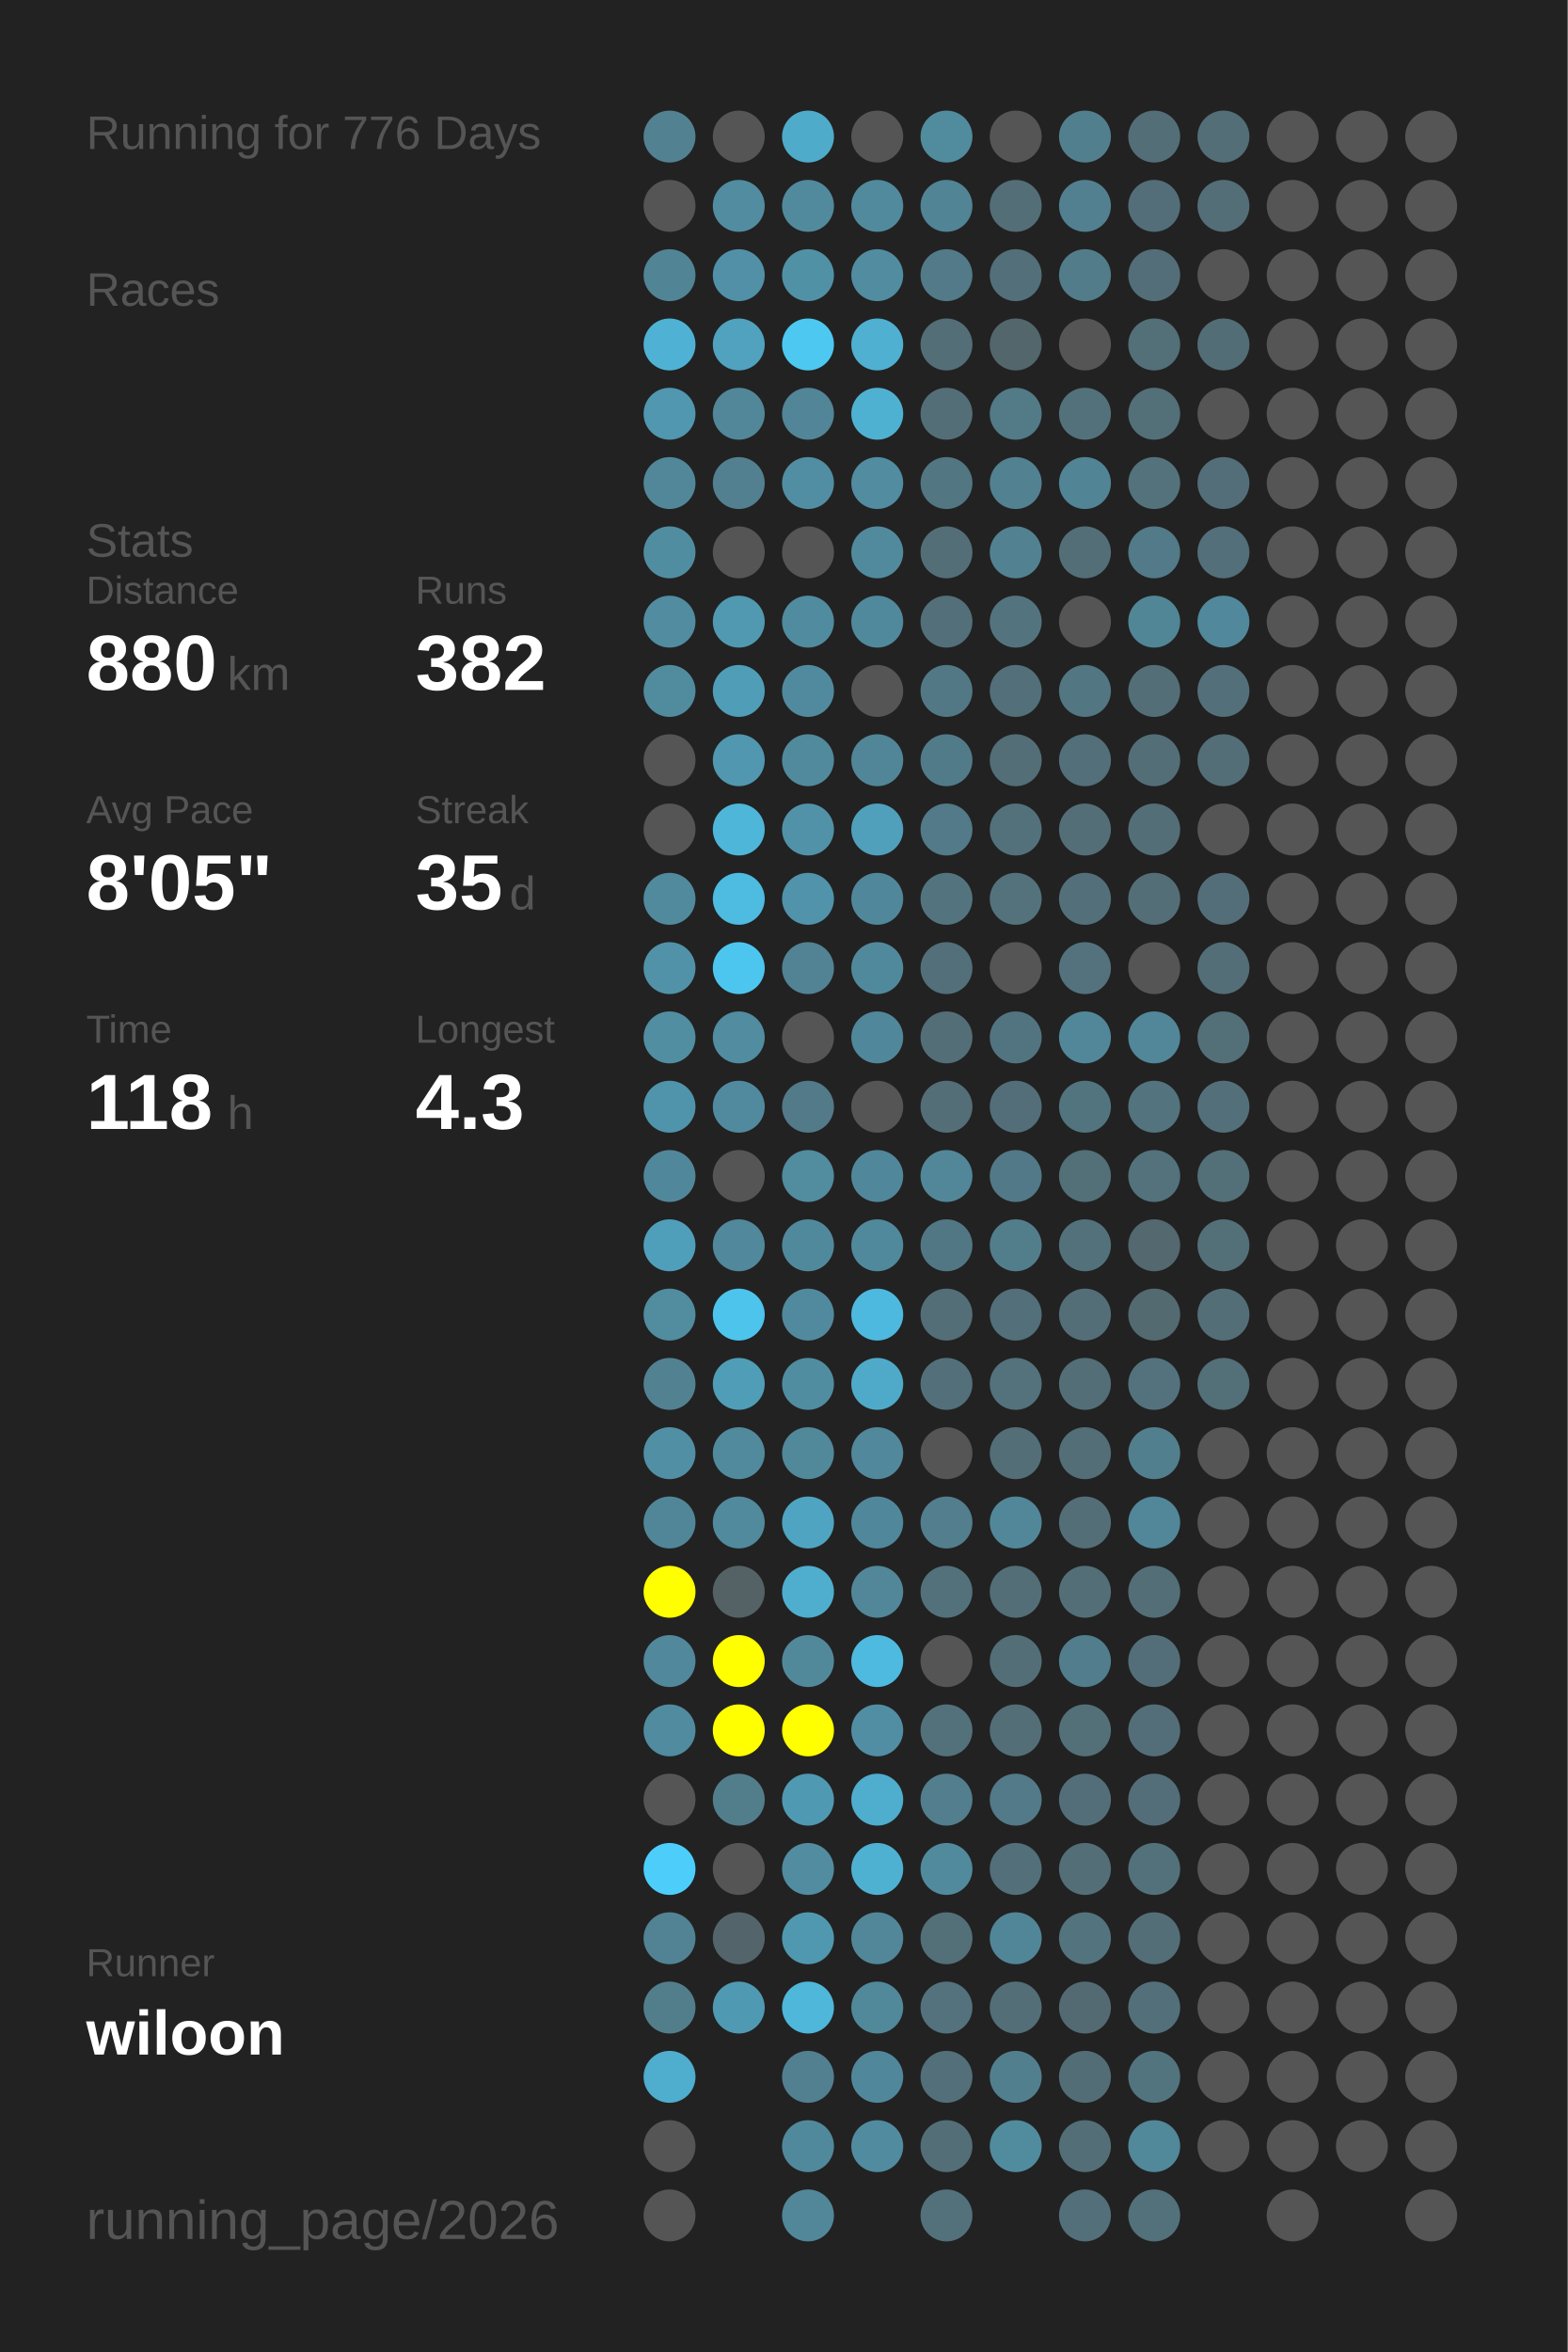
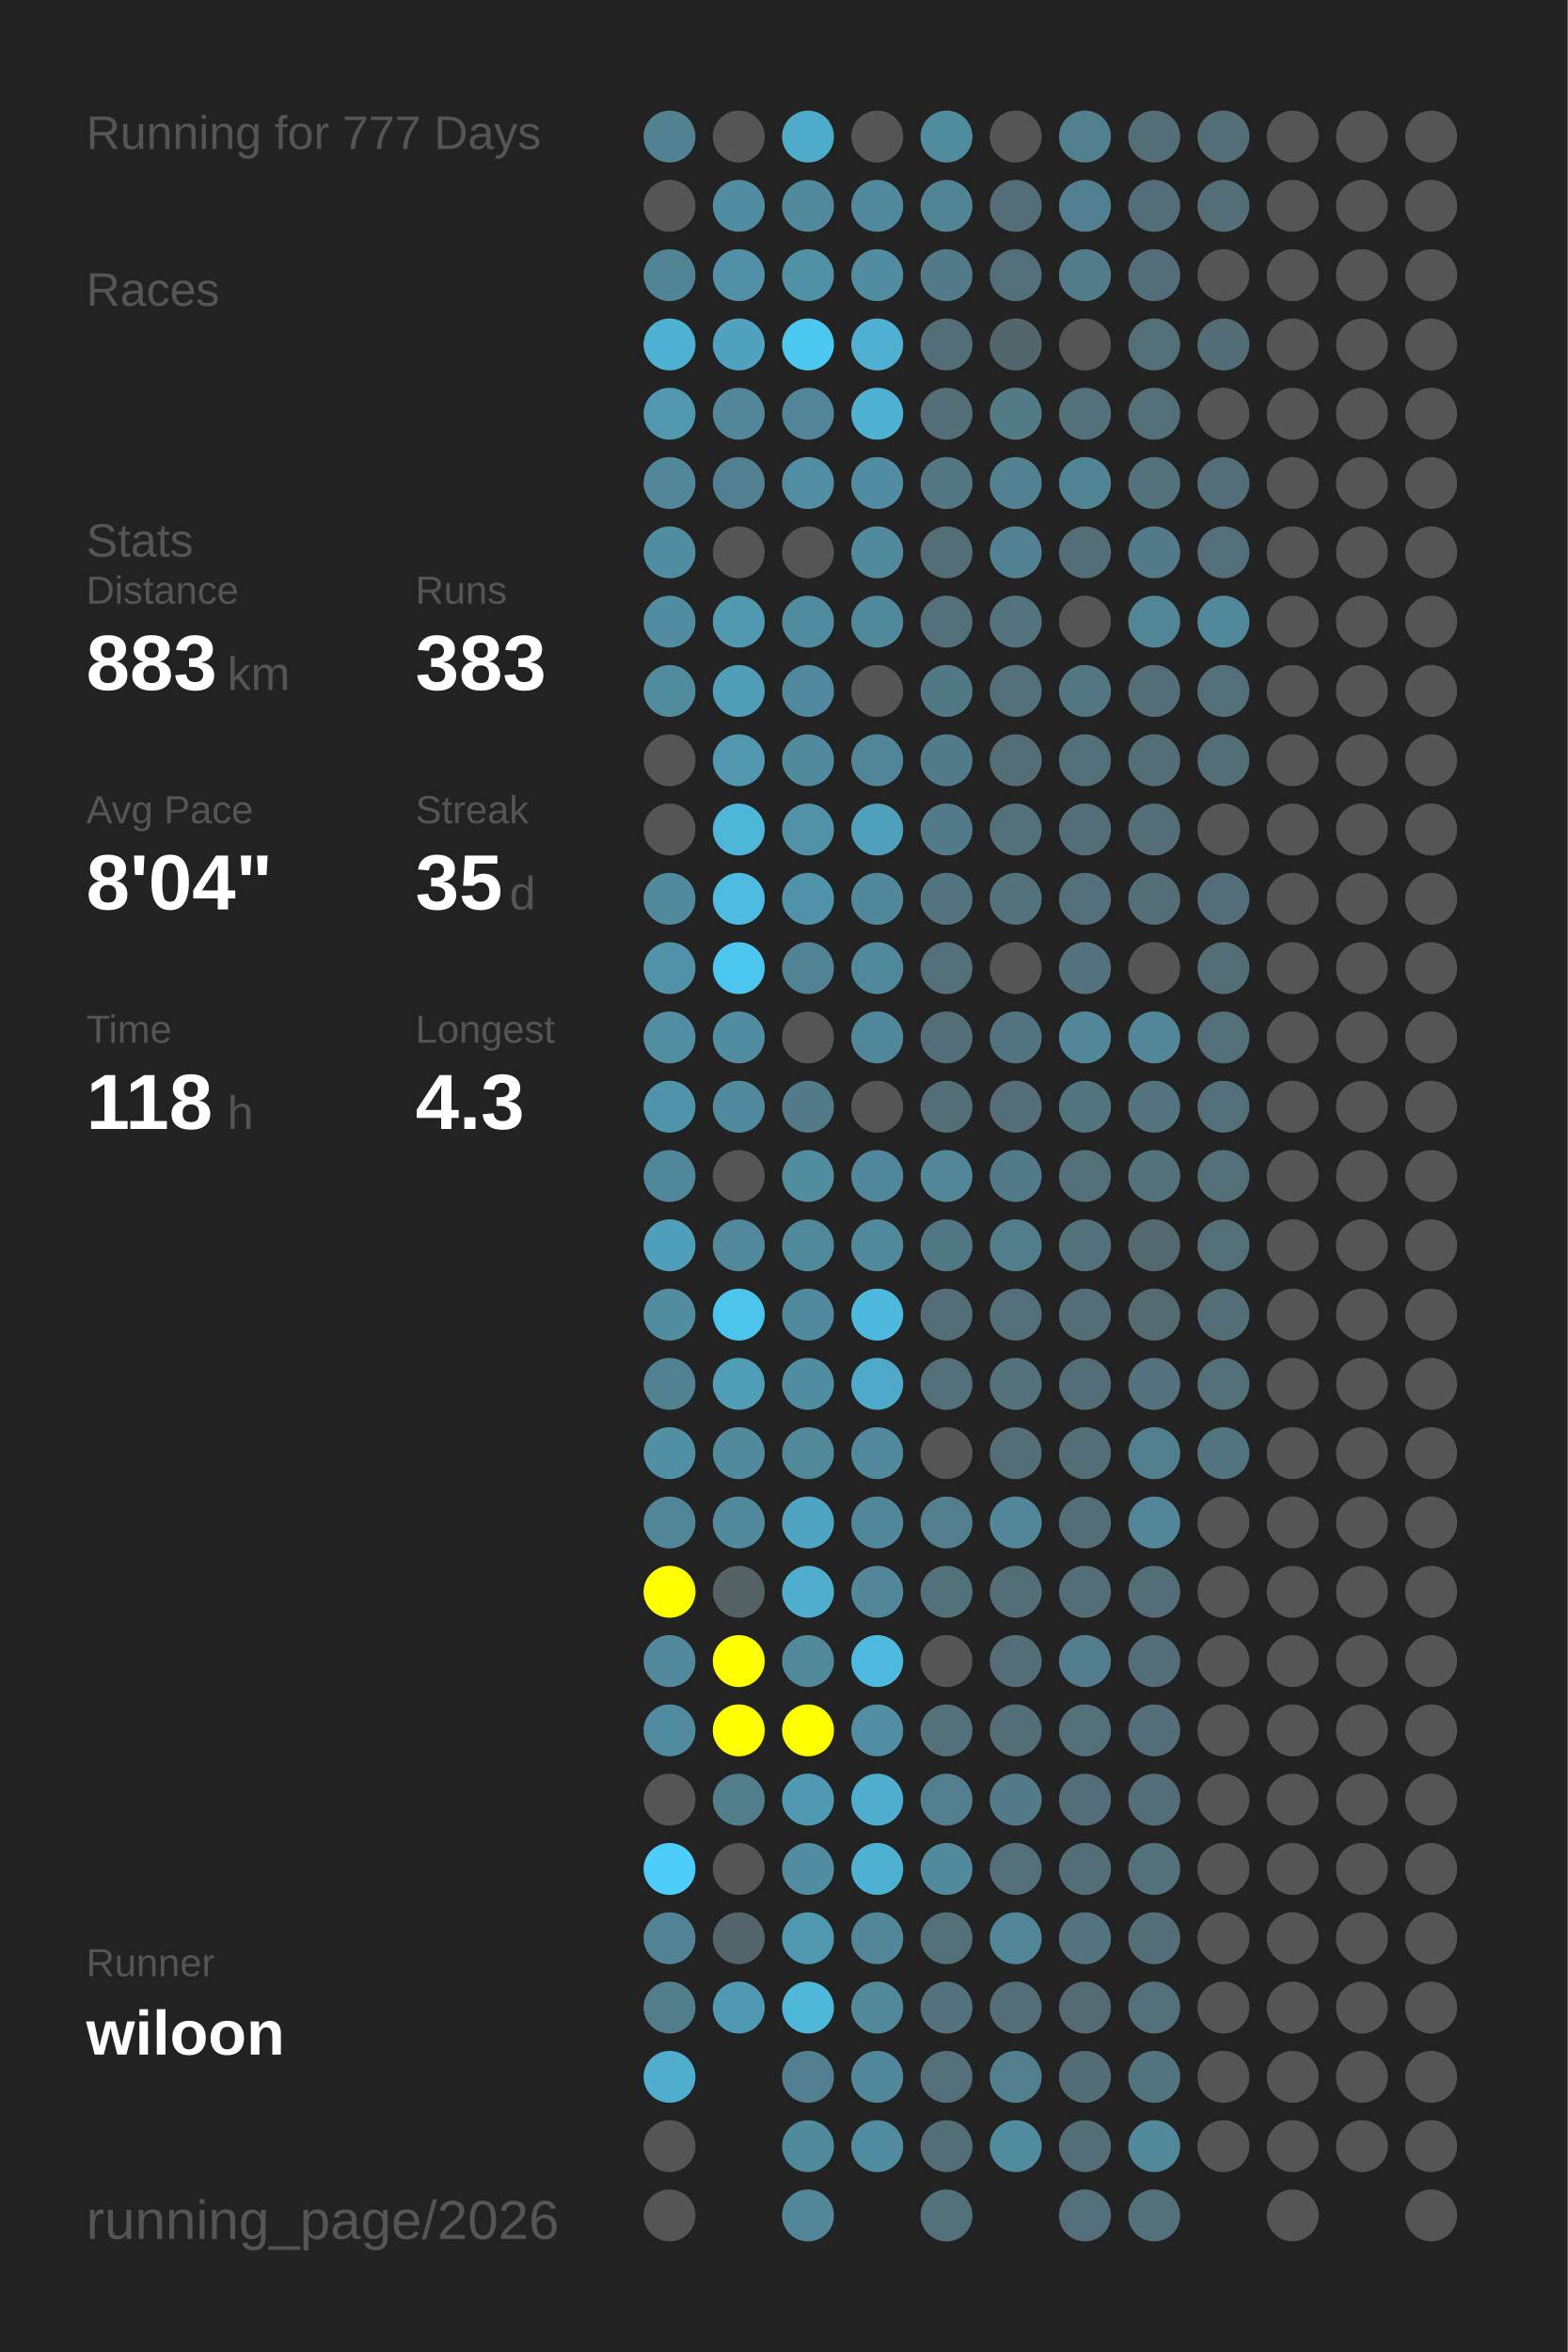
<svg xmlns="http://www.w3.org/2000/svg" baseProfile="full" height="300mm" version="1.1" viewBox="0,0,200,300" width="200mm">
  <defs />
  <rect fill="#222222" height="300" width="200" x="0" y="0" />
-   <text fill="#555555" style="font-size:6px; font-family:Arial;" x="11" y="19">Running for 776 Days</text>
+   <text fill="#555555" style="font-size:6px; font-family:Arial;" x="11" y="19">Running for 777 Days</text>
  <text fill="#555555" style="font-size:6px; font-family:Arial;" x="11" y="39">Races</text>
  <text fill="#555555" style="font-size:6px; font-family:Arial;" x="11" y="71">Stats</text>
  <text fill="#555555" style="font-size:5px; font-family:Arial;" x="11" y="77">Distance</text>
-   <text fill="#FFFFFF" style="font-size:10px; font-family:Arial; font-weight:bold;" x="11" y="88">880</text>
+   <text fill="#FFFFFF" style="font-size:10px; font-family:Arial; font-weight:bold;" x="11" y="88">883</text>
  <text fill="#555555" style="font-size:6px; font-family:Arial;" x="29" y="88">km</text>
  <text fill="#555555" style="font-size:5px; font-family:Arial;" x="53" y="77">Runs</text>
-   <text fill="#FFFFFF" style="font-size:10px; font-family:Arial; font-weight:bold;" x="53" y="88">382</text>
+   <text fill="#FFFFFF" style="font-size:10px; font-family:Arial; font-weight:bold;" x="53" y="88">383</text>
  <text fill="#555555" style="font-size:5px; font-family:Arial;" x="11" y="105">Avg Pace</text>
-   <text fill="#FFFFFF" style="font-size:10px; font-family:Arial; font-weight:bold;" x="11" y="116">8'05"</text>
+   <text fill="#FFFFFF" style="font-size:10px; font-family:Arial; font-weight:bold;" x="11" y="116">8'04"</text>
  <text fill="#555555" style="font-size:5px; font-family:Arial;" x="53" y="105">Streak</text>
  <text fill="#FFFFFF" style="font-size:10px; font-family:Arial; font-weight:bold;" x="53" y="116">35</text>
  <text fill="#555555" style="font-size:6px; font-family:Arial;" x="65" y="116">d</text>
  <text fill="#555555" style="font-size:5px; font-family:Arial;" x="11" y="133">Time</text>
  <text fill="#FFFFFF" style="font-size:10px; font-family:Arial; font-weight:bold;" x="11" y="144">118</text>
  <text fill="#555555" style="font-size:6px; font-family:Arial;" x="29" y="144">h</text>
  <text fill="#555555" style="font-size:5px; font-family:Arial;" x="53" y="133">Longest</text>
  <text fill="#FFFFFF" style="font-size:10px; font-family:Arial; font-weight:bold;" x="53" y="144">4.3</text>
  <text fill="#555555" style="font-size:5px; font-family:Arial;" x="11" y="252.065">Runner</text>
  <text fill="#FFFFFF" style="font-size:8px; font-family:Arial; font-weight:bold;" x="11" y="262.065">wiloon</text>
  <text fill="#555555" style="font-size:7px; font-family:Arial;" x="11" y="285.581">running_page/2026</text>
  <circle cx="85.417" cy="17.419" fill="#528191" r="3.312" />
  <circle cx="85.417" cy="26.258" fill="#555555" r="3.312" />
  <circle cx="85.417" cy="35.097" fill="#518495" r="3.312" />
  <circle cx="85.417" cy="43.935" fill="#4fb2d4" r="3.312" />
  <circle cx="85.417" cy="52.774" fill="#5097af" r="3.312" />
  <circle cx="85.417" cy="61.613" fill="#518799" r="3.312" />
  <circle cx="85.417" cy="70.452" fill="#518da1" r="3.312" />
  <circle cx="85.417" cy="79.29" fill="#518ca0" r="3.312" />
  <circle cx="85.417" cy="88.129" fill="#518b9e" r="3.312" />
  <circle cx="85.417" cy="96.968" fill="#555555" r="3.312" />
  <circle cx="85.417" cy="105.806" fill="#555555" r="3.312" />
  <circle cx="85.417" cy="114.645" fill="#518a9d" r="3.312" />
  <circle cx="85.417" cy="123.484" fill="#5192a8" r="3.312" />
  <circle cx="85.417" cy="132.323" fill="#518ea2" r="3.312" />
  <circle cx="85.417" cy="141.161" fill="#5094ab" r="3.312" />
  <circle cx="85.417" cy="150" fill="#51879a" r="3.312" />
  <circle cx="85.417" cy="158.839" fill="#509fba" r="3.312" />
  <circle cx="85.417" cy="167.677" fill="#518c9f" r="3.312" />
  <circle cx="85.417" cy="176.516" fill="#528292" r="3.312" />
  <circle cx="85.417" cy="185.355" fill="#518fa4" r="3.312" />
  <circle cx="85.417" cy="194.194" fill="#518698" r="3.312" />
  <circle cx="85.417" cy="203.032" fill="#FFFF00" r="3.312" />
  <circle cx="85.417" cy="211.871" fill="#51889b" r="3.312" />
  <circle cx="85.417" cy="220.71" fill="#518b9f" r="3.312" />
  <circle cx="85.417" cy="229.548" fill="#555555" r="3.312" />
  <circle cx="85.417" cy="238.387" fill="#4dcefa" r="3.312" />
  <circle cx="85.417" cy="247.226" fill="#528394" r="3.312" />
  <circle cx="85.417" cy="256.065" fill="#527e8c" r="3.312" />
  <circle cx="85.417" cy="264.903" fill="#4fadcd" r="3.312" />
  <circle cx="85.417" cy="273.742" fill="#555555" r="3.312" />
  <circle cx="85.417" cy="282.581" fill="#555555" r="3.312" />
  <circle cx="94.25" cy="17.419" fill="#555555" r="3.312" />
  <circle cx="94.25" cy="26.258" fill="#518ca0" r="3.312" />
  <circle cx="94.25" cy="35.097" fill="#5190a6" r="3.312" />
  <circle cx="94.25" cy="43.935" fill="#50a2be" r="3.312" />
  <circle cx="94.25" cy="52.774" fill="#518799" r="3.312" />
  <circle cx="94.25" cy="61.613" fill="#528090" r="3.312" />
  <circle cx="94.25" cy="70.452" fill="#555555" r="3.312" />
  <circle cx="94.25" cy="79.29" fill="#5099b1" r="3.312" />
  <circle cx="94.25" cy="88.129" fill="#509db7" r="3.312" />
  <circle cx="94.25" cy="96.968" fill="#5097af" r="3.312" />
  <circle cx="94.25" cy="105.806" fill="#4eb6d9" r="3.312" />
  <circle cx="94.25" cy="114.645" fill="#4ebbe0" r="3.312" />
  <circle cx="94.25" cy="123.484" fill="#4dc6ef" r="3.312" />
  <circle cx="94.25" cy="132.323" fill="#518ca0" r="3.312" />
  <circle cx="94.25" cy="141.161" fill="#518a9e" r="3.312" />
  <circle cx="94.25" cy="150" fill="#555555" r="3.312" />
  <circle cx="94.25" cy="158.839" fill="#51889b" r="3.312" />
  <circle cx="94.25" cy="167.677" fill="#4dc4ec" r="3.312" />
  <circle cx="94.25" cy="176.516" fill="#509db7" r="3.312" />
  <circle cx="94.25" cy="185.355" fill="#518a9d" r="3.312" />
  <circle cx="94.25" cy="194.194" fill="#51899d" r="3.312" />
  <circle cx="94.25" cy="203.032" fill="#546266" r="3.312" />
  <circle cx="94.25" cy="211.871" fill="#FFFF00" r="3.312" />
  <circle cx="94.25" cy="220.71" fill="#FFFF00" r="3.312" />
  <circle cx="94.25" cy="229.548" fill="#527e8c" r="3.312" />
  <circle cx="94.25" cy="238.387" fill="#555555" r="3.312" />
  <circle cx="94.25" cy="247.226" fill="#53656b" r="3.312" />
  <circle cx="94.25" cy="256.065" fill="#5099b2" r="3.312" />
  <circle cx="103.083" cy="17.419" fill="#4fabca" r="3.312" />
  <circle cx="103.083" cy="26.258" fill="#518a9d" r="3.312" />
  <circle cx="103.083" cy="35.097" fill="#5191a6" r="3.312" />
  <circle cx="103.083" cy="43.935" fill="#4dc8f1" r="3.312" />
  <circle cx="103.083" cy="52.774" fill="#518597" r="3.312" />
  <circle cx="103.083" cy="61.613" fill="#518ea3" r="3.312" />
  <circle cx="103.083" cy="70.452" fill="#555555" r="3.312" />
  <circle cx="103.083" cy="79.29" fill="#518b9f" r="3.312" />
  <circle cx="103.083" cy="88.129" fill="#518a9e" r="3.312" />
  <circle cx="103.083" cy="96.968" fill="#518a9d" r="3.312" />
  <circle cx="103.083" cy="105.806" fill="#5192a9" r="3.312" />
  <circle cx="103.083" cy="114.645" fill="#5093aa" r="3.312" />
  <circle cx="103.083" cy="123.484" fill="#528394" r="3.312" />
  <circle cx="103.083" cy="132.323" fill="#555555" r="3.312" />
  <circle cx="103.083" cy="141.161" fill="#527a88" r="3.312" />
  <circle cx="103.083" cy="150" fill="#518c9f" r="3.312" />
  <circle cx="103.083" cy="158.839" fill="#51899c" r="3.312" />
  <circle cx="103.083" cy="167.677" fill="#518a9e" r="3.312" />
  <circle cx="103.083" cy="176.516" fill="#518da1" r="3.312" />
  <circle cx="103.083" cy="185.355" fill="#51889a" r="3.312" />
  <circle cx="103.083" cy="194.194" fill="#4fa4c1" r="3.312" />
  <circle cx="103.083" cy="203.032" fill="#4faece" r="3.312" />
  <circle cx="103.083" cy="211.871" fill="#51899b" r="3.312" />
  <circle cx="103.083" cy="220.71" fill="#FFFF00" r="3.312" />
  <circle cx="103.083" cy="229.548" fill="#5099b2" r="3.312" />
  <circle cx="103.083" cy="238.387" fill="#518ca0" r="3.312" />
  <circle cx="103.083" cy="247.226" fill="#5098b0" r="3.312" />
  <circle cx="103.083" cy="256.065" fill="#4eb7da" r="3.312" />
  <circle cx="103.083" cy="264.903" fill="#528090" r="3.312" />
  <circle cx="103.083" cy="273.742" fill="#51899c" r="3.312" />
  <circle cx="103.083" cy="282.581" fill="#518799" r="3.312" />
  <circle cx="111.917" cy="17.419" fill="#555555" r="3.312" />
  <circle cx="111.917" cy="26.258" fill="#518a9d" r="3.312" />
  <circle cx="111.917" cy="35.097" fill="#518ca0" r="3.312" />
  <circle cx="111.917" cy="43.935" fill="#4fb0d1" r="3.312" />
  <circle cx="111.917" cy="52.774" fill="#4fb1d2" r="3.312" />
  <circle cx="111.917" cy="61.613" fill="#518ca0" r="3.312" />
  <circle cx="111.917" cy="70.452" fill="#518a9d" r="3.312" />
  <circle cx="111.917" cy="79.29" fill="#51899c" r="3.312" />
  <circle cx="111.917" cy="88.129" fill="#555555" r="3.312" />
  <circle cx="111.917" cy="96.968" fill="#518698" r="3.312" />
  <circle cx="111.917" cy="105.806" fill="#50a0bb" r="3.312" />
  <circle cx="111.917" cy="114.645" fill="#51879a" r="3.312" />
  <circle cx="111.917" cy="123.484" fill="#51899c" r="3.312" />
  <circle cx="111.917" cy="132.323" fill="#51879a" r="3.312" />
  <circle cx="111.917" cy="141.161" fill="#555555" r="3.312" />
  <circle cx="111.917" cy="150" fill="#51879a" r="3.312" />
  <circle cx="111.917" cy="158.839" fill="#51899c" r="3.312" />
  <circle cx="111.917" cy="167.677" fill="#4eb9de" r="3.312" />
  <circle cx="111.917" cy="176.516" fill="#4faac9" r="3.312" />
  <circle cx="111.917" cy="185.355" fill="#51889b" r="3.312" />
  <circle cx="111.917" cy="194.194" fill="#51879a" r="3.312" />
  <circle cx="111.917" cy="203.032" fill="#518799" r="3.312" />
  <circle cx="111.917" cy="211.871" fill="#4ebadf" r="3.312" />
  <circle cx="111.917" cy="220.71" fill="#518ea3" r="3.312" />
  <circle cx="111.917" cy="229.548" fill="#4fadcd" r="3.312" />
  <circle cx="111.917" cy="238.387" fill="#4fb1d2" r="3.312" />
  <circle cx="111.917" cy="247.226" fill="#518799" r="3.312" />
  <circle cx="111.917" cy="256.065" fill="#51889a" r="3.312" />
  <circle cx="111.917" cy="264.903" fill="#51879a" r="3.312" />
  <circle cx="111.917" cy="273.742" fill="#518b9f" r="3.312" />
  <circle cx="120.75" cy="17.419" fill="#518b9e" r="3.312" />
  <circle cx="120.75" cy="26.258" fill="#518495" r="3.312" />
  <circle cx="120.75" cy="35.097" fill="#527a88" r="3.312" />
  <circle cx="120.75" cy="43.935" fill="#536e77" r="3.312" />
  <circle cx="120.75" cy="52.774" fill="#536e77" r="3.312" />
  <circle cx="120.75" cy="61.613" fill="#527682" r="3.312" />
  <circle cx="120.75" cy="70.452" fill="#536e77" r="3.312" />
  <circle cx="120.75" cy="79.29" fill="#536f79" r="3.312" />
  <circle cx="120.75" cy="88.129" fill="#527885" r="3.312" />
  <circle cx="120.75" cy="96.968" fill="#527b89" r="3.312" />
  <circle cx="120.75" cy="105.806" fill="#527a88" r="3.312" />
  <circle cx="120.75" cy="114.645" fill="#53747f" r="3.312" />
  <circle cx="120.75" cy="123.484" fill="#536f79" r="3.312" />
  <circle cx="120.75" cy="132.323" fill="#536e77" r="3.312" />
  <circle cx="120.75" cy="141.161" fill="#536e77" r="3.312" />
  <circle cx="120.75" cy="150" fill="#518799" r="3.312" />
  <circle cx="120.75" cy="158.839" fill="#527784" r="3.312" />
  <circle cx="120.75" cy="167.677" fill="#536e77" r="3.312" />
  <circle cx="120.75" cy="176.516" fill="#53707a" r="3.312" />
  <circle cx="120.75" cy="185.355" fill="#555555" r="3.312" />
  <circle cx="120.75" cy="194.194" fill="#527e8d" r="3.312" />
  <circle cx="120.75" cy="203.032" fill="#53717b" r="3.312" />
  <circle cx="120.75" cy="211.871" fill="#555555" r="3.312" />
  <circle cx="120.75" cy="220.71" fill="#53717b" r="3.312" />
  <circle cx="120.75" cy="229.548" fill="#527e8d" r="3.312" />
  <circle cx="120.75" cy="238.387" fill="#518a9d" r="3.312" />
  <circle cx="120.75" cy="247.226" fill="#536f78" r="3.312" />
  <circle cx="120.75" cy="256.065" fill="#53727d" r="3.312" />
  <circle cx="120.75" cy="264.903" fill="#536f79" r="3.312" />
  <circle cx="120.75" cy="273.742" fill="#536e77" r="3.312" />
  <circle cx="120.75" cy="282.581" fill="#53717b" r="3.312" />
  <circle cx="129.583" cy="17.419" fill="#555555" r="3.312" />
  <circle cx="129.583" cy="26.258" fill="#536e77" r="3.312" />
  <circle cx="129.583" cy="35.097" fill="#536f79" r="3.312" />
  <circle cx="129.583" cy="43.935" fill="#53666c" r="3.312" />
  <circle cx="129.583" cy="52.774" fill="#527a87" r="3.312" />
  <circle cx="129.583" cy="61.613" fill="#528191" r="3.312" />
  <circle cx="129.583" cy="70.452" fill="#528292" r="3.312" />
  <circle cx="129.583" cy="79.29" fill="#53747f" r="3.312" />
  <circle cx="129.583" cy="88.129" fill="#536f79" r="3.312" />
  <circle cx="129.583" cy="96.968" fill="#536e77" r="3.312" />
  <circle cx="129.583" cy="105.806" fill="#53717b" r="3.312" />
  <circle cx="129.583" cy="114.645" fill="#53727c" r="3.312" />
  <circle cx="129.583" cy="123.484" fill="#555555" r="3.312" />
  <circle cx="129.583" cy="132.323" fill="#527480" r="3.312" />
  <circle cx="129.583" cy="141.161" fill="#536e78" r="3.312" />
  <circle cx="129.583" cy="150" fill="#527987" r="3.312" />
  <circle cx="129.583" cy="158.839" fill="#527e8c" r="3.312" />
  <circle cx="129.583" cy="167.677" fill="#536f79" r="3.312" />
  <circle cx="129.583" cy="176.516" fill="#53727c" r="3.312" />
  <circle cx="129.583" cy="185.355" fill="#536e77" r="3.312" />
  <circle cx="129.583" cy="194.194" fill="#518799" r="3.312" />
  <circle cx="129.583" cy="203.032" fill="#536e77" r="3.312" />
  <circle cx="129.583" cy="211.871" fill="#536e77" r="3.312" />
  <circle cx="129.583" cy="220.71" fill="#536e77" r="3.312" />
  <circle cx="129.583" cy="229.548" fill="#527a88" r="3.312" />
  <circle cx="129.583" cy="238.387" fill="#536f79" r="3.312" />
  <circle cx="129.583" cy="247.226" fill="#518698" r="3.312" />
  <circle cx="129.583" cy="256.065" fill="#536e77" r="3.312" />
  <circle cx="129.583" cy="264.903" fill="#527f8e" r="3.312" />
  <circle cx="129.583" cy="273.742" fill="#518b9e" r="3.312" />
  <circle cx="138.417" cy="17.419" fill="#527f8e" r="3.312" />
  <circle cx="138.417" cy="26.258" fill="#528090" r="3.312" />
  <circle cx="138.417" cy="35.097" fill="#527c8a" r="3.312" />
  <circle cx="138.417" cy="43.935" fill="#555555" r="3.312" />
  <circle cx="138.417" cy="52.774" fill="#53717b" r="3.312" />
  <circle cx="138.417" cy="61.613" fill="#518495" r="3.312" />
  <circle cx="138.417" cy="70.452" fill="#536e77" r="3.312" />
  <circle cx="138.417" cy="79.29" fill="#555555" r="3.312" />
  <circle cx="138.417" cy="88.129" fill="#527682" r="3.312" />
  <circle cx="138.417" cy="96.968" fill="#536f79" r="3.312" />
  <circle cx="138.417" cy="105.806" fill="#536e77" r="3.312" />
  <circle cx="138.417" cy="114.645" fill="#53707a" r="3.312" />
  <circle cx="138.417" cy="123.484" fill="#53727d" r="3.312" />
  <circle cx="138.417" cy="132.323" fill="#518799" r="3.312" />
  <circle cx="138.417" cy="141.161" fill="#52747f" r="3.312" />
  <circle cx="138.417" cy="150" fill="#536f78" r="3.312" />
  <circle cx="138.417" cy="158.839" fill="#53717b" r="3.312" />
  <circle cx="138.417" cy="167.677" fill="#536e77" r="3.312" />
  <circle cx="138.417" cy="176.516" fill="#536e77" r="3.312" />
  <circle cx="138.417" cy="185.355" fill="#536e77" r="3.312" />
  <circle cx="138.417" cy="194.194" fill="#536e77" r="3.312" />
  <circle cx="138.417" cy="203.032" fill="#536e77" r="3.312" />
  <circle cx="138.417" cy="211.871" fill="#527d8c" r="3.312" />
  <circle cx="138.417" cy="220.71" fill="#537079" r="3.312" />
  <circle cx="138.417" cy="229.548" fill="#536e78" r="3.312" />
  <circle cx="138.417" cy="238.387" fill="#536e77" r="3.312" />
  <circle cx="138.417" cy="247.226" fill="#53737e" r="3.312" />
  <circle cx="138.417" cy="256.065" fill="#536a72" r="3.312" />
  <circle cx="138.417" cy="264.903" fill="#536d76" r="3.312" />
  <circle cx="138.417" cy="273.742" fill="#536e77" r="3.312" />
  <circle cx="138.417" cy="282.581" fill="#536f79" r="3.312" />
  <circle cx="147.25" cy="17.419" fill="#536e77" r="3.312" />
  <circle cx="147.25" cy="26.258" fill="#536e78" r="3.312" />
  <circle cx="147.25" cy="35.097" fill="#536e78" r="3.312" />
  <circle cx="147.25" cy="43.935" fill="#536f78" r="3.312" />
  <circle cx="147.25" cy="52.774" fill="#536f78" r="3.312" />
  <circle cx="147.25" cy="61.613" fill="#53727c" r="3.312" />
  <circle cx="147.25" cy="70.452" fill="#527a88" r="3.312" />
  <circle cx="147.25" cy="79.29" fill="#518697" r="3.312" />
  <circle cx="147.25" cy="88.129" fill="#536e77" r="3.312" />
  <circle cx="147.25" cy="96.968" fill="#536e77" r="3.312" />
  <circle cx="147.25" cy="105.806" fill="#536e77" r="3.312" />
  <circle cx="147.25" cy="114.645" fill="#536e77" r="3.312" />
  <circle cx="147.25" cy="123.484" fill="#555555" r="3.312" />
  <circle cx="147.25" cy="132.323" fill="#518799" r="3.312" />
  <circle cx="147.25" cy="141.161" fill="#53737e" r="3.312" />
  <circle cx="147.25" cy="150" fill="#53727c" r="3.312" />
  <circle cx="147.25" cy="158.839" fill="#53686f" r="3.312" />
  <circle cx="147.25" cy="167.677" fill="#536a71" r="3.312" />
  <circle cx="147.25" cy="176.516" fill="#53727d" r="3.312" />
  <circle cx="147.25" cy="185.355" fill="#527f8e" r="3.312" />
  <circle cx="147.25" cy="194.194" fill="#518799" r="3.312" />
  <circle cx="147.25" cy="203.032" fill="#536e77" r="3.312" />
  <circle cx="147.25" cy="211.871" fill="#536e78" r="3.312" />
  <circle cx="147.25" cy="220.71" fill="#536e78" r="3.312" />
  <circle cx="147.25" cy="229.548" fill="#536e78" r="3.312" />
  <circle cx="147.25" cy="238.387" fill="#53717b" r="3.312" />
  <circle cx="147.25" cy="247.226" fill="#536e77" r="3.312" />
  <circle cx="147.25" cy="256.065" fill="#53707a" r="3.312" />
  <circle cx="147.25" cy="264.903" fill="#52747f" r="3.312" />
  <circle cx="147.25" cy="273.742" fill="#51889a" r="3.312" />
  <circle cx="147.25" cy="282.581" fill="#53717b" r="3.312" />
  <circle cx="156.083" cy="17.419" fill="#536e77" r="3.312" />
  <circle cx="156.083" cy="26.258" fill="#536e77" r="3.312" />
  <circle cx="156.083" cy="35.097" fill="#555555" r="3.312" />
  <circle cx="156.083" cy="43.935" fill="#536d76" r="3.312" />
  <circle cx="156.083" cy="52.774" fill="#555555" r="3.312" />
  <circle cx="156.083" cy="61.613" fill="#536e78" r="3.312" />
  <circle cx="156.083" cy="70.452" fill="#536f79" r="3.312" />
  <circle cx="156.083" cy="79.29" fill="#51889b" r="3.312" />
  <circle cx="156.083" cy="88.129" fill="#53707a" r="3.312" />
  <circle cx="156.083" cy="96.968" fill="#536e77" r="3.312" />
  <circle cx="156.083" cy="105.806" fill="#555555" r="3.312" />
  <circle cx="156.083" cy="114.645" fill="#536e78" r="3.312" />
  <circle cx="156.083" cy="123.484" fill="#536e77" r="3.312" />
  <circle cx="156.083" cy="132.323" fill="#536f78" r="3.312" />
  <circle cx="156.083" cy="141.161" fill="#536f79" r="3.312" />
  <circle cx="156.083" cy="150" fill="#536f78" r="3.312" />
  <circle cx="156.083" cy="158.839" fill="#536f78" r="3.312" />
  <circle cx="156.083" cy="167.677" fill="#536e77" r="3.312" />
  <circle cx="156.083" cy="176.516" fill="#536f78" r="3.312" />
-   <circle cx="156.083" cy="185.355" fill="#555555" r="3.312" />
+   <circle cx="156.083" cy="185.355" fill="#527480" r="3.312" />
  <circle cx="156.083" cy="194.194" fill="#555555" r="3.312" />
  <circle cx="156.083" cy="203.032" fill="#555555" r="3.312" />
  <circle cx="156.083" cy="211.871" fill="#555555" r="3.312" />
  <circle cx="156.083" cy="220.71" fill="#555555" r="3.312" />
  <circle cx="156.083" cy="229.548" fill="#555555" r="3.312" />
  <circle cx="156.083" cy="238.387" fill="#555555" r="3.312" />
  <circle cx="156.083" cy="247.226" fill="#555555" r="3.312" />
  <circle cx="156.083" cy="256.065" fill="#555555" r="3.312" />
  <circle cx="156.083" cy="264.903" fill="#555555" r="3.312" />
  <circle cx="156.083" cy="273.742" fill="#555555" r="3.312" />
  <circle cx="164.917" cy="17.419" fill="#555555" r="3.312" />
  <circle cx="164.917" cy="26.258" fill="#555555" r="3.312" />
  <circle cx="164.917" cy="35.097" fill="#555555" r="3.312" />
  <circle cx="164.917" cy="43.935" fill="#555555" r="3.312" />
  <circle cx="164.917" cy="52.774" fill="#555555" r="3.312" />
  <circle cx="164.917" cy="61.613" fill="#555555" r="3.312" />
  <circle cx="164.917" cy="70.452" fill="#555555" r="3.312" />
  <circle cx="164.917" cy="79.29" fill="#555555" r="3.312" />
  <circle cx="164.917" cy="88.129" fill="#555555" r="3.312" />
  <circle cx="164.917" cy="96.968" fill="#555555" r="3.312" />
  <circle cx="164.917" cy="105.806" fill="#555555" r="3.312" />
  <circle cx="164.917" cy="114.645" fill="#555555" r="3.312" />
  <circle cx="164.917" cy="123.484" fill="#555555" r="3.312" />
  <circle cx="164.917" cy="132.323" fill="#555555" r="3.312" />
  <circle cx="164.917" cy="141.161" fill="#555555" r="3.312" />
  <circle cx="164.917" cy="150" fill="#555555" r="3.312" />
  <circle cx="164.917" cy="158.839" fill="#555555" r="3.312" />
  <circle cx="164.917" cy="167.677" fill="#555555" r="3.312" />
  <circle cx="164.917" cy="176.516" fill="#555555" r="3.312" />
  <circle cx="164.917" cy="185.355" fill="#555555" r="3.312" />
  <circle cx="164.917" cy="194.194" fill="#555555" r="3.312" />
  <circle cx="164.917" cy="203.032" fill="#555555" r="3.312" />
  <circle cx="164.917" cy="211.871" fill="#555555" r="3.312" />
  <circle cx="164.917" cy="220.71" fill="#555555" r="3.312" />
  <circle cx="164.917" cy="229.548" fill="#555555" r="3.312" />
  <circle cx="164.917" cy="238.387" fill="#555555" r="3.312" />
  <circle cx="164.917" cy="247.226" fill="#555555" r="3.312" />
  <circle cx="164.917" cy="256.065" fill="#555555" r="3.312" />
  <circle cx="164.917" cy="264.903" fill="#555555" r="3.312" />
  <circle cx="164.917" cy="273.742" fill="#555555" r="3.312" />
  <circle cx="164.917" cy="282.581" fill="#555555" r="3.312" />
  <circle cx="173.75" cy="17.419" fill="#555555" r="3.312" />
  <circle cx="173.75" cy="26.258" fill="#555555" r="3.312" />
  <circle cx="173.75" cy="35.097" fill="#555555" r="3.312" />
  <circle cx="173.75" cy="43.935" fill="#555555" r="3.312" />
  <circle cx="173.75" cy="52.774" fill="#555555" r="3.312" />
  <circle cx="173.75" cy="61.613" fill="#555555" r="3.312" />
  <circle cx="173.75" cy="70.452" fill="#555555" r="3.312" />
  <circle cx="173.75" cy="79.29" fill="#555555" r="3.312" />
  <circle cx="173.75" cy="88.129" fill="#555555" r="3.312" />
  <circle cx="173.75" cy="96.968" fill="#555555" r="3.312" />
  <circle cx="173.75" cy="105.806" fill="#555555" r="3.312" />
  <circle cx="173.75" cy="114.645" fill="#555555" r="3.312" />
  <circle cx="173.75" cy="123.484" fill="#555555" r="3.312" />
  <circle cx="173.75" cy="132.323" fill="#555555" r="3.312" />
  <circle cx="173.75" cy="141.161" fill="#555555" r="3.312" />
  <circle cx="173.75" cy="150" fill="#555555" r="3.312" />
  <circle cx="173.75" cy="158.839" fill="#555555" r="3.312" />
  <circle cx="173.75" cy="167.677" fill="#555555" r="3.312" />
  <circle cx="173.75" cy="176.516" fill="#555555" r="3.312" />
  <circle cx="173.75" cy="185.355" fill="#555555" r="3.312" />
  <circle cx="173.75" cy="194.194" fill="#555555" r="3.312" />
  <circle cx="173.75" cy="203.032" fill="#555555" r="3.312" />
  <circle cx="173.75" cy="211.871" fill="#555555" r="3.312" />
  <circle cx="173.75" cy="220.71" fill="#555555" r="3.312" />
  <circle cx="173.75" cy="229.548" fill="#555555" r="3.312" />
  <circle cx="173.75" cy="238.387" fill="#555555" r="3.312" />
  <circle cx="173.75" cy="247.226" fill="#555555" r="3.312" />
  <circle cx="173.75" cy="256.065" fill="#555555" r="3.312" />
  <circle cx="173.75" cy="264.903" fill="#555555" r="3.312" />
  <circle cx="173.75" cy="273.742" fill="#555555" r="3.312" />
  <circle cx="182.583" cy="17.419" fill="#555555" r="3.312" />
  <circle cx="182.583" cy="26.258" fill="#555555" r="3.312" />
  <circle cx="182.583" cy="35.097" fill="#555555" r="3.312" />
  <circle cx="182.583" cy="43.935" fill="#555555" r="3.312" />
  <circle cx="182.583" cy="52.774" fill="#555555" r="3.312" />
  <circle cx="182.583" cy="61.613" fill="#555555" r="3.312" />
  <circle cx="182.583" cy="70.452" fill="#555555" r="3.312" />
  <circle cx="182.583" cy="79.29" fill="#555555" r="3.312" />
  <circle cx="182.583" cy="88.129" fill="#555555" r="3.312" />
  <circle cx="182.583" cy="96.968" fill="#555555" r="3.312" />
  <circle cx="182.583" cy="105.806" fill="#555555" r="3.312" />
  <circle cx="182.583" cy="114.645" fill="#555555" r="3.312" />
  <circle cx="182.583" cy="123.484" fill="#555555" r="3.312" />
  <circle cx="182.583" cy="132.323" fill="#555555" r="3.312" />
  <circle cx="182.583" cy="141.161" fill="#555555" r="3.312" />
  <circle cx="182.583" cy="150" fill="#555555" r="3.312" />
  <circle cx="182.583" cy="158.839" fill="#555555" r="3.312" />
  <circle cx="182.583" cy="167.677" fill="#555555" r="3.312" />
  <circle cx="182.583" cy="176.516" fill="#555555" r="3.312" />
  <circle cx="182.583" cy="185.355" fill="#555555" r="3.312" />
  <circle cx="182.583" cy="194.194" fill="#555555" r="3.312" />
  <circle cx="182.583" cy="203.032" fill="#555555" r="3.312" />
  <circle cx="182.583" cy="211.871" fill="#555555" r="3.312" />
  <circle cx="182.583" cy="220.71" fill="#555555" r="3.312" />
  <circle cx="182.583" cy="229.548" fill="#555555" r="3.312" />
  <circle cx="182.583" cy="238.387" fill="#555555" r="3.312" />
  <circle cx="182.583" cy="247.226" fill="#555555" r="3.312" />
  <circle cx="182.583" cy="256.065" fill="#555555" r="3.312" />
  <circle cx="182.583" cy="264.903" fill="#555555" r="3.312" />
  <circle cx="182.583" cy="273.742" fill="#555555" r="3.312" />
  <circle cx="182.583" cy="282.581" fill="#555555" r="3.312" />
</svg>
